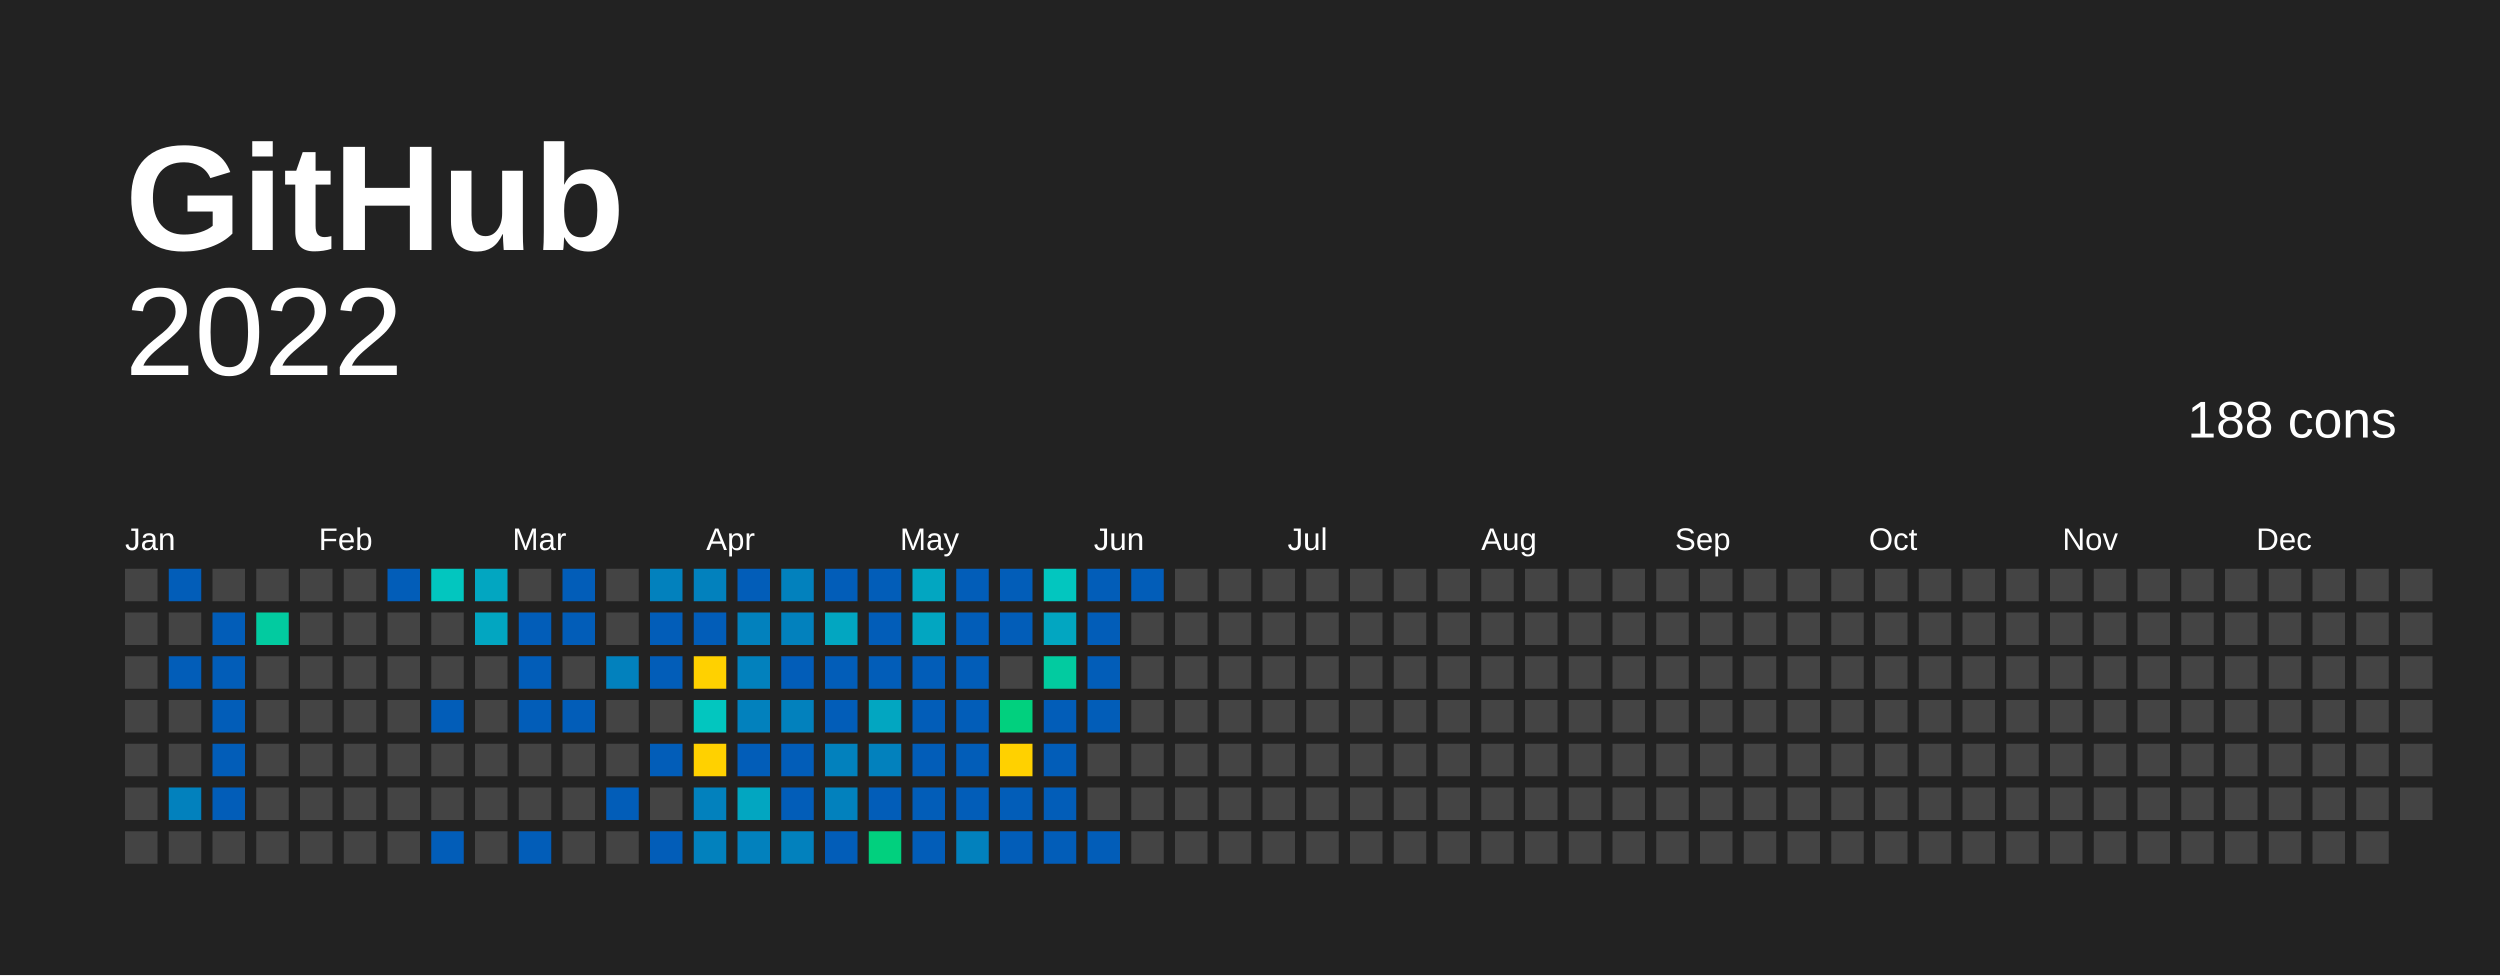
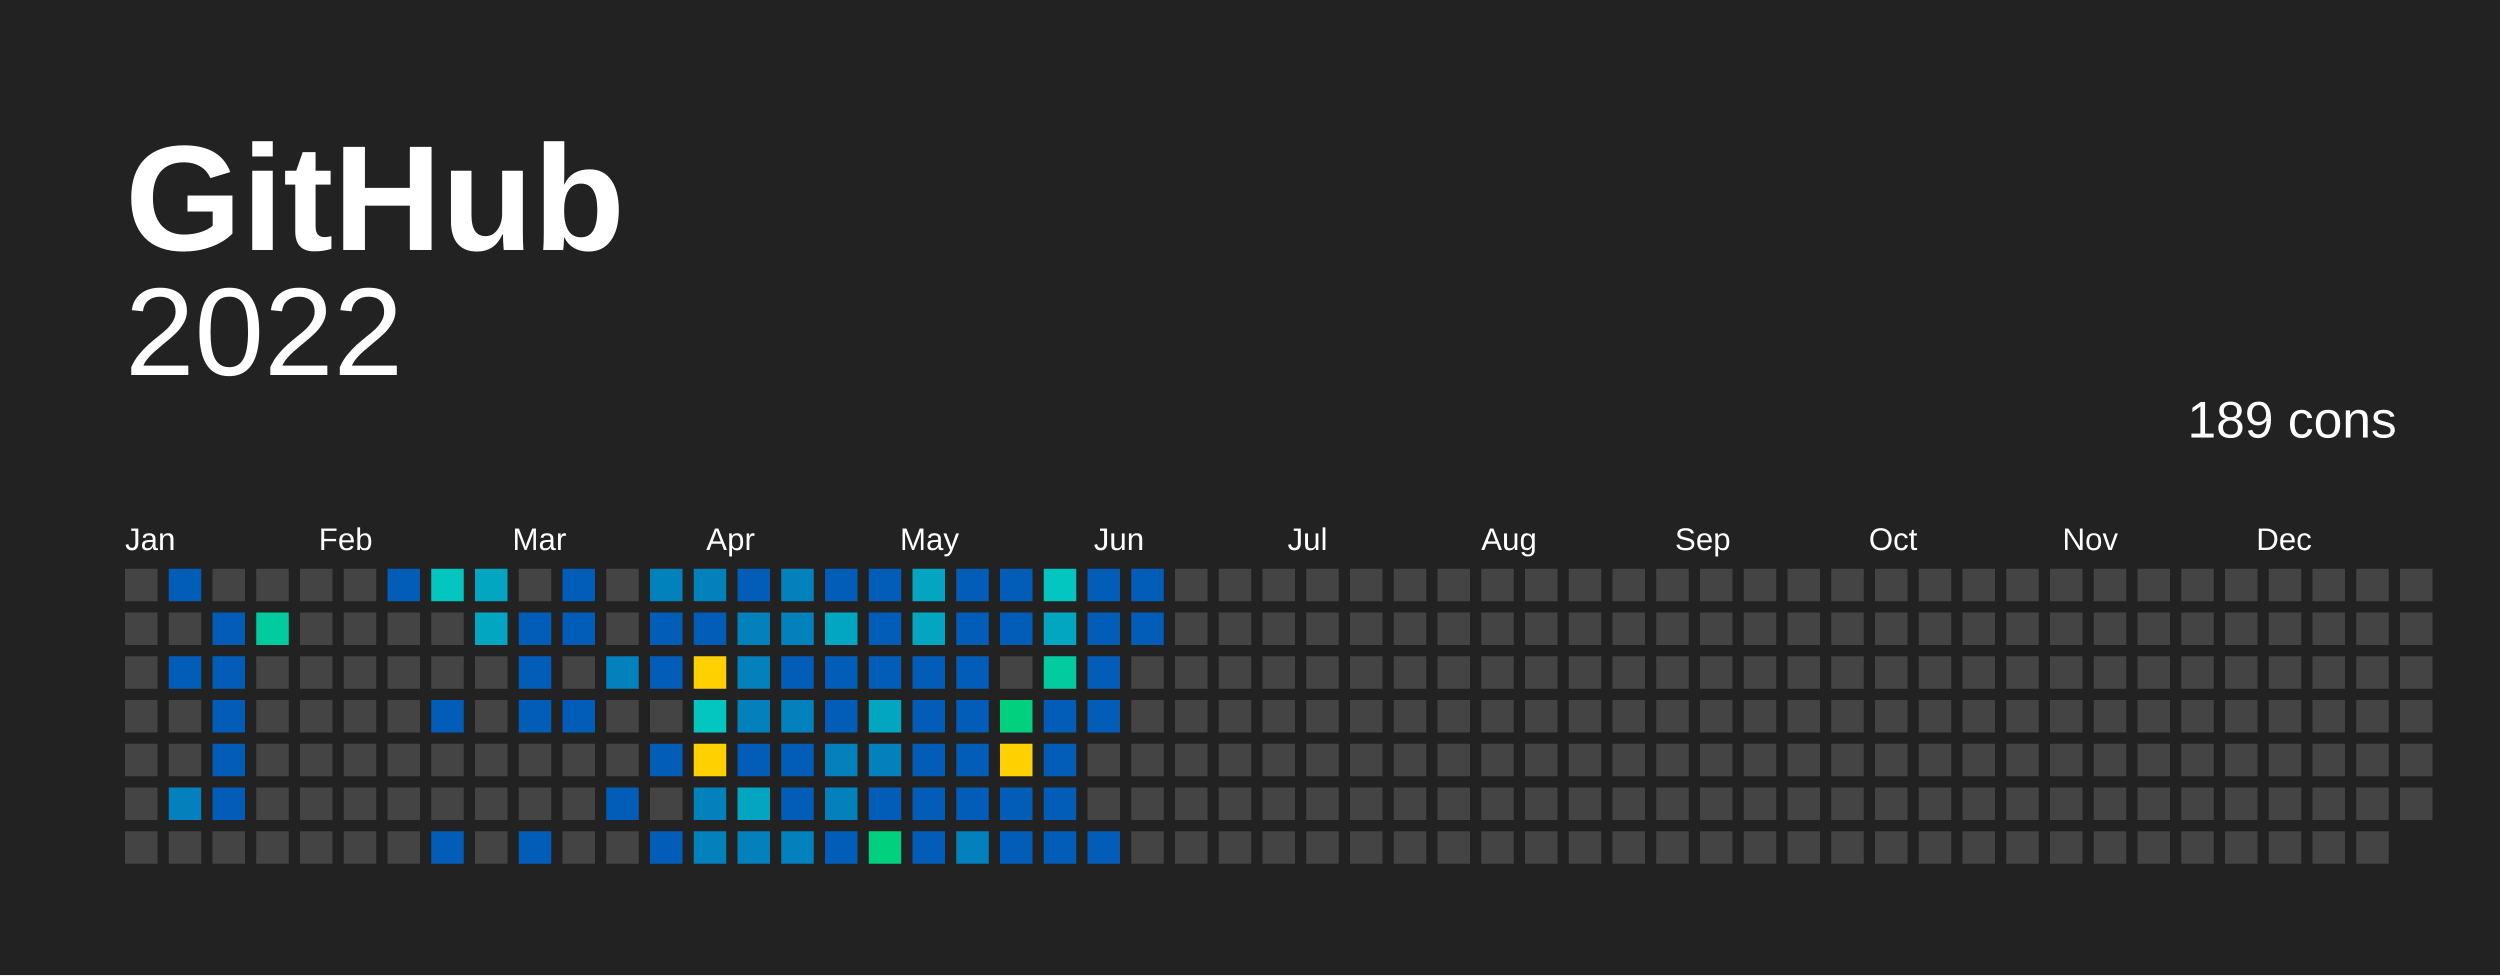
<svg xmlns="http://www.w3.org/2000/svg" baseProfile="full" height="78mm" version="1.1" viewBox="0,0,200,78" width="200mm">
  <defs />
  <rect fill="#222222" height="78" width="200" x="0" y="0" />
  <text fill="#FFFFFF" style="font-size:12px; font-family:Arial; font-weight:bold;" x="10" y="20">  GitHub</text>
  <text alignment-baseline="hanging" fill="#FFFFFF" style="font-size:10.0px; font-family:Arial;" x="10" y="30">2022</text>
-   <text alignment-baseline="hanging" fill="#FFFFFF" style="font-size:4.125px; font-family:Arial;" x="175" y="35">188 cons</text>
+   <text alignment-baseline="hanging" fill="#FFFFFF" style="font-size:4.125px; font-family:Arial;" x="175" y="35">189 cons</text>
  <text fill="#FFFFFF" style="font-size:2.5px; font-family:Arial" x="10.0" y="44">Jan</text>
  <text fill="#FFFFFF" style="font-size:2.5px; font-family:Arial" x="25.5" y="44">Feb</text>
  <text fill="#FFFFFF" style="font-size:2.5px; font-family:Arial" x="41.0" y="44">Mar</text>
  <text fill="#FFFFFF" style="font-size:2.5px; font-family:Arial" x="56.5" y="44">Apr</text>
  <text fill="#FFFFFF" style="font-size:2.5px; font-family:Arial" x="72.0" y="44">May</text>
  <text fill="#FFFFFF" style="font-size:2.5px; font-family:Arial" x="87.5" y="44">Jun</text>
  <text fill="#FFFFFF" style="font-size:2.5px; font-family:Arial" x="103.0" y="44">Jul</text>
  <text fill="#FFFFFF" style="font-size:2.5px; font-family:Arial" x="118.5" y="44">Aug</text>
  <text fill="#FFFFFF" style="font-size:2.5px; font-family:Arial" x="134.0" y="44">Sep</text>
  <text fill="#FFFFFF" style="font-size:2.5px; font-family:Arial" x="149.5" y="44">Oct</text>
  <text fill="#FFFFFF" style="font-size:2.5px; font-family:Arial" x="165.0" y="44">Nov</text>
  <text fill="#FFFFFF" style="font-size:2.5px; font-family:Arial" x="180.5" y="44">Dec</text>
  <rect fill="#444444" height="2.6" width="2.6" x="10.0" y="45.5" />
  <rect fill="#444444" height="2.6" width="2.6" x="10.0" y="49.0" />
  <rect fill="#444444" height="2.6" width="2.6" x="10.0" y="52.5" />
  <rect fill="#444444" height="2.6" width="2.6" x="10.0" y="56.0" />
  <rect fill="#444444" height="2.6" width="2.6" x="10.0" y="59.5" />
  <rect fill="#444444" height="2.6" width="2.6" x="10.0" y="63.0" />
  <rect fill="#444444" height="2.6" width="2.6" x="10.0" y="66.5" />
  <rect fill="#025db8" height="2.6" width="2.6" x="13.5" y="45.5" />
  <rect fill="#444444" height="2.6" width="2.6" x="13.5" y="49.0" />
  <rect fill="#025db8" height="2.6" width="2.6" x="13.5" y="52.5" />
  <rect fill="#444444" height="2.6" width="2.6" x="13.5" y="56.0" />
  <rect fill="#444444" height="2.6" width="2.6" x="13.5" y="59.5" />
  <rect fill="#0281bd" height="2.6" width="2.6" x="13.5" y="63.0" />
  <rect fill="#444444" height="2.6" width="2.6" x="13.5" y="66.5" />
  <rect fill="#444444" height="2.6" width="2.6" x="17.0" y="45.5" />
  <rect fill="#025db8" height="2.6" width="2.6" x="17.0" y="49.0" />
  <rect fill="#025db8" height="2.6" width="2.6" x="17.0" y="52.5" />
  <rect fill="#025db8" height="2.6" width="2.6" x="17.0" y="56.0" />
  <rect fill="#025db8" height="2.6" width="2.6" x="17.0" y="59.5" />
  <rect fill="#025db8" height="2.6" width="2.6" x="17.0" y="63.0" />
  <rect fill="#444444" height="2.6" width="2.6" x="17.0" y="66.5" />
  <rect fill="#444444" height="2.6" width="2.6" x="20.5" y="45.5" />
  <rect fill="#02cba0" height="2.6" width="2.6" x="20.5" y="49.0" />
  <rect fill="#444444" height="2.6" width="2.6" x="20.5" y="52.5" />
  <rect fill="#444444" height="2.6" width="2.6" x="20.5" y="56.0" />
  <rect fill="#444444" height="2.6" width="2.6" x="20.5" y="59.5" />
  <rect fill="#444444" height="2.6" width="2.6" x="20.5" y="63.0" />
  <rect fill="#444444" height="2.6" width="2.6" x="20.5" y="66.5" />
  <rect fill="#444444" height="2.6" width="2.6" x="24.0" y="45.5" />
  <rect fill="#444444" height="2.6" width="2.6" x="24.0" y="49.0" />
  <rect fill="#444444" height="2.6" width="2.6" x="24.0" y="52.5" />
  <rect fill="#444444" height="2.6" width="2.6" x="24.0" y="56.0" />
  <rect fill="#444444" height="2.6" width="2.6" x="24.0" y="59.5" />
  <rect fill="#444444" height="2.6" width="2.6" x="24.0" y="63.0" />
  <rect fill="#444444" height="2.6" width="2.6" x="24.0" y="66.5" />
  <rect fill="#444444" height="2.6" width="2.6" x="27.5" y="45.5" />
  <rect fill="#444444" height="2.6" width="2.6" x="27.5" y="49.0" />
  <rect fill="#444444" height="2.6" width="2.6" x="27.5" y="52.5" />
  <rect fill="#444444" height="2.6" width="2.6" x="27.5" y="56.0" />
  <rect fill="#444444" height="2.6" width="2.6" x="27.5" y="59.5" />
  <rect fill="#444444" height="2.6" width="2.6" x="27.5" y="63.0" />
  <rect fill="#444444" height="2.6" width="2.6" x="27.5" y="66.5" />
  <rect fill="#025db8" height="2.6" width="2.6" x="31.0" y="45.5" />
  <rect fill="#444444" height="2.6" width="2.6" x="31.0" y="49.0" />
  <rect fill="#444444" height="2.6" width="2.6" x="31.0" y="52.5" />
  <rect fill="#444444" height="2.6" width="2.6" x="31.0" y="56.0" />
  <rect fill="#444444" height="2.6" width="2.6" x="31.0" y="59.5" />
  <rect fill="#444444" height="2.6" width="2.6" x="31.0" y="63.0" />
  <rect fill="#444444" height="2.6" width="2.6" x="31.0" y="66.5" />
  <rect fill="#02c6bf" height="2.6" width="2.6" x="34.5" y="45.5" />
  <rect fill="#444444" height="2.6" width="2.6" x="34.5" y="49.0" />
  <rect fill="#444444" height="2.6" width="2.6" x="34.5" y="52.5" />
  <rect fill="#025db8" height="2.6" width="2.6" x="34.5" y="56.0" />
  <rect fill="#444444" height="2.6" width="2.6" x="34.5" y="59.5" />
  <rect fill="#444444" height="2.6" width="2.6" x="34.5" y="63.0" />
  <rect fill="#025db8" height="2.6" width="2.6" x="34.5" y="66.5" />
  <rect fill="#02a6c1" height="2.6" width="2.6" x="38.0" y="45.5" />
  <rect fill="#02a6c1" height="2.6" width="2.6" x="38.0" y="49.0" />
  <rect fill="#444444" height="2.6" width="2.6" x="38.0" y="52.5" />
  <rect fill="#444444" height="2.6" width="2.6" x="38.0" y="56.0" />
  <rect fill="#444444" height="2.6" width="2.6" x="38.0" y="59.5" />
  <rect fill="#444444" height="2.6" width="2.6" x="38.0" y="63.0" />
  <rect fill="#444444" height="2.6" width="2.6" x="38.0" y="66.5" />
  <rect fill="#444444" height="2.6" width="2.6" x="41.5" y="45.5" />
  <rect fill="#025db8" height="2.6" width="2.6" x="41.5" y="49.0" />
  <rect fill="#025db8" height="2.6" width="2.6" x="41.5" y="52.5" />
  <rect fill="#025db8" height="2.6" width="2.6" x="41.5" y="56.0" />
  <rect fill="#444444" height="2.6" width="2.6" x="41.5" y="59.5" />
  <rect fill="#444444" height="2.6" width="2.6" x="41.5" y="63.0" />
  <rect fill="#025db8" height="2.6" width="2.6" x="41.5" y="66.5" />
  <rect fill="#025db8" height="2.6" width="2.6" x="45.0" y="45.5" />
  <rect fill="#025db8" height="2.6" width="2.6" x="45.0" y="49.0" />
  <rect fill="#444444" height="2.6" width="2.6" x="45.0" y="52.5" />
  <rect fill="#025db8" height="2.6" width="2.6" x="45.0" y="56.0" />
  <rect fill="#444444" height="2.6" width="2.6" x="45.0" y="59.5" />
  <rect fill="#444444" height="2.6" width="2.6" x="45.0" y="63.0" />
  <rect fill="#444444" height="2.6" width="2.6" x="45.0" y="66.5" />
  <rect fill="#444444" height="2.6" width="2.6" x="48.5" y="45.5" />
  <rect fill="#444444" height="2.6" width="2.6" x="48.5" y="49.0" />
  <rect fill="#0281bd" height="2.6" width="2.6" x="48.5" y="52.5" />
  <rect fill="#444444" height="2.6" width="2.6" x="48.5" y="56.0" />
  <rect fill="#444444" height="2.6" width="2.6" x="48.5" y="59.5" />
  <rect fill="#025db8" height="2.6" width="2.6" x="48.5" y="63.0" />
  <rect fill="#444444" height="2.6" width="2.6" x="48.5" y="66.5" />
  <rect fill="#0281bd" height="2.6" width="2.6" x="52.0" y="45.5" />
  <rect fill="#025db8" height="2.6" width="2.6" x="52.0" y="49.0" />
  <rect fill="#025db8" height="2.6" width="2.6" x="52.0" y="52.5" />
  <rect fill="#444444" height="2.6" width="2.6" x="52.0" y="56.0" />
  <rect fill="#025db8" height="2.6" width="2.6" x="52.0" y="59.5" />
  <rect fill="#444444" height="2.6" width="2.6" x="52.0" y="63.0" />
  <rect fill="#025db8" height="2.6" width="2.6" x="52.0" y="66.5" />
  <rect fill="#0281bd" height="2.6" width="2.6" x="55.5" y="45.5" />
  <rect fill="#025db8" height="2.6" width="2.6" x="55.5" y="49.0" />
  <rect fill="#ffd100" height="2.6" width="2.6" x="55.5" y="52.5" />
  <rect fill="#02c6bf" height="2.6" width="2.6" x="55.5" y="56.0" />
  <rect fill="#ffd100" height="2.6" width="2.6" x="55.5" y="59.5" />
  <rect fill="#0281bd" height="2.6" width="2.6" x="55.5" y="63.0" />
  <rect fill="#0281bd" height="2.6" width="2.6" x="55.5" y="66.5" />
  <rect fill="#025db8" height="2.6" width="2.6" x="59.0" y="45.5" />
  <rect fill="#0281bd" height="2.6" width="2.6" x="59.0" y="49.0" />
  <rect fill="#0281bd" height="2.6" width="2.6" x="59.0" y="52.5" />
  <rect fill="#0281bd" height="2.6" width="2.6" x="59.0" y="56.0" />
  <rect fill="#025db8" height="2.6" width="2.6" x="59.0" y="59.5" />
  <rect fill="#02a6c1" height="2.6" width="2.6" x="59.0" y="63.0" />
  <rect fill="#0281bd" height="2.6" width="2.6" x="59.0" y="66.5" />
  <rect fill="#0281bd" height="2.6" width="2.6" x="62.5" y="45.5" />
  <rect fill="#0281bd" height="2.6" width="2.6" x="62.5" y="49.0" />
  <rect fill="#025db8" height="2.6" width="2.6" x="62.5" y="52.5" />
  <rect fill="#0281bd" height="2.6" width="2.6" x="62.5" y="56.0" />
  <rect fill="#025db8" height="2.6" width="2.6" x="62.5" y="59.5" />
  <rect fill="#025db8" height="2.6" width="2.6" x="62.5" y="63.0" />
  <rect fill="#0281bd" height="2.6" width="2.6" x="62.5" y="66.5" />
  <rect fill="#025db8" height="2.6" width="2.6" x="66.0" y="45.5" />
  <rect fill="#02a6c1" height="2.6" width="2.6" x="66.0" y="49.0" />
  <rect fill="#025db8" height="2.6" width="2.6" x="66.0" y="52.5" />
  <rect fill="#025db8" height="2.6" width="2.6" x="66.0" y="56.0" />
  <rect fill="#0281bd" height="2.6" width="2.6" x="66.0" y="59.5" />
  <rect fill="#0281bd" height="2.6" width="2.6" x="66.0" y="63.0" />
  <rect fill="#025db8" height="2.6" width="2.6" x="66.0" y="66.5" />
  <rect fill="#025db8" height="2.6" width="2.6" x="69.5" y="45.5" />
  <rect fill="#025db8" height="2.6" width="2.6" x="69.5" y="49.0" />
  <rect fill="#025db8" height="2.6" width="2.6" x="69.5" y="52.5" />
  <rect fill="#02a6c1" height="2.6" width="2.6" x="69.5" y="56.0" />
  <rect fill="#0281bd" height="2.6" width="2.6" x="69.5" y="59.5" />
  <rect fill="#025db8" height="2.6" width="2.6" x="69.5" y="63.0" />
  <rect fill="#01d07e" height="2.6" width="2.6" x="69.5" y="66.5" />
  <rect fill="#02a6c1" height="2.6" width="2.6" x="73.0" y="45.5" />
  <rect fill="#02a6c1" height="2.6" width="2.6" x="73.0" y="49.0" />
  <rect fill="#025db8" height="2.6" width="2.6" x="73.0" y="52.5" />
  <rect fill="#025db8" height="2.6" width="2.6" x="73.0" y="56.0" />
  <rect fill="#025db8" height="2.6" width="2.6" x="73.0" y="59.5" />
  <rect fill="#025db8" height="2.6" width="2.6" x="73.0" y="63.0" />
  <rect fill="#025db8" height="2.6" width="2.6" x="73.0" y="66.5" />
  <rect fill="#025db8" height="2.6" width="2.6" x="76.5" y="45.5" />
  <rect fill="#025db8" height="2.6" width="2.6" x="76.5" y="49.0" />
  <rect fill="#025db8" height="2.6" width="2.6" x="76.5" y="52.5" />
  <rect fill="#025db8" height="2.6" width="2.6" x="76.5" y="56.0" />
  <rect fill="#025db8" height="2.6" width="2.6" x="76.5" y="59.5" />
  <rect fill="#025db8" height="2.6" width="2.6" x="76.5" y="63.0" />
  <rect fill="#0281bd" height="2.6" width="2.6" x="76.5" y="66.5" />
  <rect fill="#025db8" height="2.6" width="2.6" x="80.0" y="45.5" />
  <rect fill="#025db8" height="2.6" width="2.6" x="80.0" y="49.0" />
  <rect fill="#444444" height="2.6" width="2.6" x="80.0" y="52.5" />
  <rect fill="#01d07e" height="2.6" width="2.6" x="80.0" y="56.0" />
  <rect fill="#FFD100" height="2.6" width="2.6" x="80.0" y="59.5" />
  <rect fill="#025db8" height="2.6" width="2.6" x="80.0" y="63.0" />
  <rect fill="#025db8" height="2.6" width="2.6" x="80.0" y="66.5" />
  <rect fill="#02c6bf" height="2.6" width="2.6" x="83.5" y="45.5" />
  <rect fill="#02a6c1" height="2.6" width="2.6" x="83.5" y="49.0" />
  <rect fill="#02cba0" height="2.6" width="2.6" x="83.5" y="52.5" />
  <rect fill="#025db8" height="2.6" width="2.6" x="83.5" y="56.0" />
  <rect fill="#025db8" height="2.6" width="2.6" x="83.5" y="59.5" />
  <rect fill="#025db8" height="2.6" width="2.6" x="83.5" y="63.0" />
  <rect fill="#025db8" height="2.6" width="2.6" x="83.5" y="66.5" />
  <rect fill="#025db8" height="2.6" width="2.6" x="87.0" y="45.5" />
  <rect fill="#025db8" height="2.6" width="2.6" x="87.0" y="49.0" />
  <rect fill="#025db8" height="2.6" width="2.6" x="87.0" y="52.5" />
  <rect fill="#025db8" height="2.6" width="2.6" x="87.0" y="56.0" />
  <rect fill="#444444" height="2.6" width="2.6" x="87.0" y="59.5" />
  <rect fill="#444444" height="2.6" width="2.6" x="87.0" y="63.0" />
  <rect fill="#025db8" height="2.6" width="2.6" x="87.0" y="66.5" />
  <rect fill="#025db8" height="2.6" width="2.6" x="90.5" y="45.5" />
-   <rect fill="#444444" height="2.6" width="2.6" x="90.5" y="49.0" />
+   <rect fill="#025db8" height="2.6" width="2.6" x="90.5" y="49.0" />
  <rect fill="#444444" height="2.6" width="2.6" x="90.5" y="52.5" />
  <rect fill="#444444" height="2.6" width="2.6" x="90.5" y="56.0" />
  <rect fill="#444444" height="2.6" width="2.6" x="90.5" y="59.5" />
  <rect fill="#444444" height="2.6" width="2.6" x="90.5" y="63.0" />
  <rect fill="#444444" height="2.6" width="2.6" x="90.5" y="66.5" />
  <rect fill="#444444" height="2.6" width="2.6" x="94.0" y="45.5" />
  <rect fill="#444444" height="2.6" width="2.6" x="94.0" y="49.0" />
  <rect fill="#444444" height="2.6" width="2.6" x="94.0" y="52.5" />
  <rect fill="#444444" height="2.6" width="2.6" x="94.0" y="56.0" />
  <rect fill="#444444" height="2.6" width="2.6" x="94.0" y="59.5" />
  <rect fill="#444444" height="2.6" width="2.6" x="94.0" y="63.0" />
  <rect fill="#444444" height="2.6" width="2.6" x="94.0" y="66.5" />
  <rect fill="#444444" height="2.6" width="2.6" x="97.5" y="45.5" />
  <rect fill="#444444" height="2.6" width="2.6" x="97.5" y="49.0" />
  <rect fill="#444444" height="2.6" width="2.6" x="97.5" y="52.5" />
  <rect fill="#444444" height="2.6" width="2.6" x="97.5" y="56.0" />
  <rect fill="#444444" height="2.6" width="2.6" x="97.5" y="59.5" />
  <rect fill="#444444" height="2.6" width="2.6" x="97.5" y="63.0" />
  <rect fill="#444444" height="2.6" width="2.6" x="97.5" y="66.5" />
  <rect fill="#444444" height="2.6" width="2.6" x="101.0" y="45.5" />
  <rect fill="#444444" height="2.6" width="2.6" x="101.0" y="49.0" />
  <rect fill="#444444" height="2.6" width="2.6" x="101.0" y="52.5" />
  <rect fill="#444444" height="2.6" width="2.6" x="101.0" y="56.0" />
  <rect fill="#444444" height="2.6" width="2.6" x="101.0" y="59.5" />
  <rect fill="#444444" height="2.6" width="2.6" x="101.0" y="63.0" />
  <rect fill="#444444" height="2.6" width="2.6" x="101.0" y="66.5" />
  <rect fill="#444444" height="2.6" width="2.6" x="104.5" y="45.5" />
  <rect fill="#444444" height="2.6" width="2.6" x="104.5" y="49.0" />
  <rect fill="#444444" height="2.6" width="2.6" x="104.5" y="52.5" />
  <rect fill="#444444" height="2.6" width="2.6" x="104.5" y="56.0" />
  <rect fill="#444444" height="2.6" width="2.6" x="104.5" y="59.5" />
  <rect fill="#444444" height="2.6" width="2.6" x="104.5" y="63.0" />
  <rect fill="#444444" height="2.6" width="2.6" x="104.5" y="66.5" />
  <rect fill="#444444" height="2.6" width="2.6" x="108.0" y="45.5" />
  <rect fill="#444444" height="2.6" width="2.6" x="108.0" y="49.0" />
  <rect fill="#444444" height="2.6" width="2.6" x="108.0" y="52.5" />
  <rect fill="#444444" height="2.6" width="2.6" x="108.0" y="56.0" />
  <rect fill="#444444" height="2.6" width="2.6" x="108.0" y="59.5" />
  <rect fill="#444444" height="2.6" width="2.6" x="108.0" y="63.0" />
  <rect fill="#444444" height="2.6" width="2.6" x="108.0" y="66.5" />
  <rect fill="#444444" height="2.6" width="2.6" x="111.5" y="45.5" />
  <rect fill="#444444" height="2.6" width="2.6" x="111.5" y="49.0" />
  <rect fill="#444444" height="2.6" width="2.6" x="111.5" y="52.5" />
  <rect fill="#444444" height="2.6" width="2.6" x="111.5" y="56.0" />
  <rect fill="#444444" height="2.6" width="2.6" x="111.5" y="59.5" />
  <rect fill="#444444" height="2.6" width="2.6" x="111.5" y="63.0" />
  <rect fill="#444444" height="2.6" width="2.6" x="111.5" y="66.5" />
  <rect fill="#444444" height="2.6" width="2.6" x="115.0" y="45.5" />
  <rect fill="#444444" height="2.6" width="2.6" x="115.0" y="49.0" />
  <rect fill="#444444" height="2.6" width="2.6" x="115.0" y="52.5" />
  <rect fill="#444444" height="2.6" width="2.6" x="115.0" y="56.0" />
  <rect fill="#444444" height="2.6" width="2.6" x="115.0" y="59.5" />
  <rect fill="#444444" height="2.6" width="2.6" x="115.0" y="63.0" />
  <rect fill="#444444" height="2.6" width="2.6" x="115.0" y="66.5" />
  <rect fill="#444444" height="2.6" width="2.6" x="118.5" y="45.5" />
  <rect fill="#444444" height="2.6" width="2.6" x="118.5" y="49.0" />
  <rect fill="#444444" height="2.6" width="2.6" x="118.5" y="52.5" />
  <rect fill="#444444" height="2.6" width="2.6" x="118.5" y="56.0" />
  <rect fill="#444444" height="2.6" width="2.6" x="118.5" y="59.5" />
  <rect fill="#444444" height="2.6" width="2.6" x="118.5" y="63.0" />
  <rect fill="#444444" height="2.6" width="2.6" x="118.5" y="66.5" />
  <rect fill="#444444" height="2.6" width="2.6" x="122.0" y="45.5" />
  <rect fill="#444444" height="2.6" width="2.6" x="122.0" y="49.0" />
  <rect fill="#444444" height="2.6" width="2.6" x="122.0" y="52.5" />
  <rect fill="#444444" height="2.6" width="2.6" x="122.0" y="56.0" />
  <rect fill="#444444" height="2.6" width="2.6" x="122.0" y="59.5" />
  <rect fill="#444444" height="2.6" width="2.6" x="122.0" y="63.0" />
  <rect fill="#444444" height="2.6" width="2.6" x="122.0" y="66.5" />
  <rect fill="#444444" height="2.6" width="2.6" x="125.5" y="45.5" />
  <rect fill="#444444" height="2.6" width="2.6" x="125.5" y="49.0" />
  <rect fill="#444444" height="2.6" width="2.6" x="125.5" y="52.5" />
  <rect fill="#444444" height="2.6" width="2.6" x="125.5" y="56.0" />
  <rect fill="#444444" height="2.6" width="2.6" x="125.5" y="59.5" />
  <rect fill="#444444" height="2.6" width="2.6" x="125.5" y="63.0" />
  <rect fill="#444444" height="2.6" width="2.6" x="125.5" y="66.5" />
  <rect fill="#444444" height="2.6" width="2.6" x="129.0" y="45.5" />
  <rect fill="#444444" height="2.6" width="2.6" x="129.0" y="49.0" />
  <rect fill="#444444" height="2.6" width="2.6" x="129.0" y="52.5" />
  <rect fill="#444444" height="2.6" width="2.6" x="129.0" y="56.0" />
  <rect fill="#444444" height="2.6" width="2.6" x="129.0" y="59.5" />
  <rect fill="#444444" height="2.6" width="2.6" x="129.0" y="63.0" />
  <rect fill="#444444" height="2.6" width="2.6" x="129.0" y="66.5" />
  <rect fill="#444444" height="2.6" width="2.6" x="132.5" y="45.5" />
  <rect fill="#444444" height="2.6" width="2.6" x="132.5" y="49.0" />
  <rect fill="#444444" height="2.6" width="2.6" x="132.5" y="52.5" />
  <rect fill="#444444" height="2.6" width="2.6" x="132.5" y="56.0" />
  <rect fill="#444444" height="2.6" width="2.6" x="132.5" y="59.5" />
  <rect fill="#444444" height="2.6" width="2.6" x="132.5" y="63.0" />
  <rect fill="#444444" height="2.6" width="2.6" x="132.5" y="66.5" />
  <rect fill="#444444" height="2.6" width="2.6" x="136.0" y="45.5" />
  <rect fill="#444444" height="2.6" width="2.6" x="136.0" y="49.0" />
  <rect fill="#444444" height="2.6" width="2.6" x="136.0" y="52.5" />
  <rect fill="#444444" height="2.6" width="2.6" x="136.0" y="56.0" />
  <rect fill="#444444" height="2.6" width="2.6" x="136.0" y="59.5" />
  <rect fill="#444444" height="2.6" width="2.6" x="136.0" y="63.0" />
  <rect fill="#444444" height="2.6" width="2.6" x="136.0" y="66.5" />
  <rect fill="#444444" height="2.6" width="2.6" x="139.5" y="45.5" />
  <rect fill="#444444" height="2.6" width="2.6" x="139.5" y="49.0" />
  <rect fill="#444444" height="2.6" width="2.6" x="139.5" y="52.5" />
  <rect fill="#444444" height="2.6" width="2.6" x="139.5" y="56.0" />
  <rect fill="#444444" height="2.6" width="2.6" x="139.5" y="59.5" />
  <rect fill="#444444" height="2.6" width="2.6" x="139.5" y="63.0" />
  <rect fill="#444444" height="2.6" width="2.6" x="139.5" y="66.5" />
  <rect fill="#444444" height="2.6" width="2.6" x="143.0" y="45.5" />
  <rect fill="#444444" height="2.6" width="2.6" x="143.0" y="49.0" />
  <rect fill="#444444" height="2.6" width="2.6" x="143.0" y="52.5" />
  <rect fill="#444444" height="2.6" width="2.6" x="143.0" y="56.0" />
  <rect fill="#444444" height="2.6" width="2.6" x="143.0" y="59.5" />
  <rect fill="#444444" height="2.6" width="2.6" x="143.0" y="63.0" />
  <rect fill="#444444" height="2.6" width="2.6" x="143.0" y="66.5" />
  <rect fill="#444444" height="2.6" width="2.6" x="146.5" y="45.5" />
  <rect fill="#444444" height="2.6" width="2.6" x="146.5" y="49.0" />
  <rect fill="#444444" height="2.6" width="2.6" x="146.5" y="52.5" />
  <rect fill="#444444" height="2.6" width="2.6" x="146.5" y="56.0" />
  <rect fill="#444444" height="2.6" width="2.6" x="146.5" y="59.5" />
  <rect fill="#444444" height="2.6" width="2.6" x="146.5" y="63.0" />
  <rect fill="#444444" height="2.6" width="2.6" x="146.5" y="66.5" />
  <rect fill="#444444" height="2.6" width="2.6" x="150.0" y="45.5" />
  <rect fill="#444444" height="2.6" width="2.6" x="150.0" y="49.0" />
  <rect fill="#444444" height="2.6" width="2.6" x="150.0" y="52.5" />
  <rect fill="#444444" height="2.6" width="2.6" x="150.0" y="56.0" />
  <rect fill="#444444" height="2.6" width="2.6" x="150.0" y="59.5" />
  <rect fill="#444444" height="2.6" width="2.6" x="150.0" y="63.0" />
  <rect fill="#444444" height="2.6" width="2.6" x="150.0" y="66.5" />
  <rect fill="#444444" height="2.6" width="2.6" x="153.5" y="45.5" />
  <rect fill="#444444" height="2.6" width="2.6" x="153.5" y="49.0" />
  <rect fill="#444444" height="2.6" width="2.6" x="153.5" y="52.5" />
  <rect fill="#444444" height="2.6" width="2.6" x="153.5" y="56.0" />
  <rect fill="#444444" height="2.6" width="2.6" x="153.5" y="59.5" />
  <rect fill="#444444" height="2.6" width="2.6" x="153.5" y="63.0" />
  <rect fill="#444444" height="2.6" width="2.6" x="153.5" y="66.5" />
  <rect fill="#444444" height="2.6" width="2.6" x="157.0" y="45.5" />
  <rect fill="#444444" height="2.6" width="2.6" x="157.0" y="49.0" />
  <rect fill="#444444" height="2.6" width="2.6" x="157.0" y="52.5" />
  <rect fill="#444444" height="2.6" width="2.6" x="157.0" y="56.0" />
  <rect fill="#444444" height="2.6" width="2.6" x="157.0" y="59.5" />
  <rect fill="#444444" height="2.6" width="2.6" x="157.0" y="63.0" />
  <rect fill="#444444" height="2.6" width="2.6" x="157.0" y="66.5" />
  <rect fill="#444444" height="2.6" width="2.6" x="160.5" y="45.5" />
  <rect fill="#444444" height="2.6" width="2.6" x="160.5" y="49.0" />
  <rect fill="#444444" height="2.6" width="2.6" x="160.5" y="52.5" />
  <rect fill="#444444" height="2.6" width="2.6" x="160.5" y="56.0" />
  <rect fill="#444444" height="2.6" width="2.6" x="160.5" y="59.5" />
  <rect fill="#444444" height="2.6" width="2.6" x="160.5" y="63.0" />
  <rect fill="#444444" height="2.6" width="2.6" x="160.5" y="66.5" />
  <rect fill="#444444" height="2.6" width="2.6" x="164.0" y="45.5" />
  <rect fill="#444444" height="2.6" width="2.6" x="164.0" y="49.0" />
  <rect fill="#444444" height="2.6" width="2.6" x="164.0" y="52.5" />
  <rect fill="#444444" height="2.6" width="2.6" x="164.0" y="56.0" />
  <rect fill="#444444" height="2.6" width="2.6" x="164.0" y="59.5" />
  <rect fill="#444444" height="2.6" width="2.6" x="164.0" y="63.0" />
  <rect fill="#444444" height="2.6" width="2.6" x="164.0" y="66.5" />
  <rect fill="#444444" height="2.6" width="2.6" x="167.5" y="45.5" />
  <rect fill="#444444" height="2.6" width="2.6" x="167.5" y="49.0" />
  <rect fill="#444444" height="2.6" width="2.6" x="167.5" y="52.5" />
  <rect fill="#444444" height="2.6" width="2.6" x="167.5" y="56.0" />
  <rect fill="#444444" height="2.6" width="2.6" x="167.5" y="59.5" />
  <rect fill="#444444" height="2.6" width="2.6" x="167.5" y="63.0" />
  <rect fill="#444444" height="2.6" width="2.6" x="167.5" y="66.5" />
  <rect fill="#444444" height="2.6" width="2.6" x="171.0" y="45.5" />
  <rect fill="#444444" height="2.6" width="2.6" x="171.0" y="49.0" />
  <rect fill="#444444" height="2.6" width="2.6" x="171.0" y="52.5" />
  <rect fill="#444444" height="2.6" width="2.6" x="171.0" y="56.0" />
  <rect fill="#444444" height="2.6" width="2.6" x="171.0" y="59.5" />
  <rect fill="#444444" height="2.6" width="2.6" x="171.0" y="63.0" />
  <rect fill="#444444" height="2.6" width="2.6" x="171.0" y="66.5" />
  <rect fill="#444444" height="2.6" width="2.6" x="174.5" y="45.5" />
  <rect fill="#444444" height="2.6" width="2.6" x="174.5" y="49.0" />
  <rect fill="#444444" height="2.6" width="2.6" x="174.5" y="52.5" />
  <rect fill="#444444" height="2.6" width="2.6" x="174.5" y="56.0" />
  <rect fill="#444444" height="2.6" width="2.6" x="174.5" y="59.5" />
  <rect fill="#444444" height="2.6" width="2.6" x="174.5" y="63.0" />
  <rect fill="#444444" height="2.6" width="2.6" x="174.5" y="66.5" />
  <rect fill="#444444" height="2.6" width="2.6" x="178.0" y="45.5" />
  <rect fill="#444444" height="2.6" width="2.6" x="178.0" y="49.0" />
  <rect fill="#444444" height="2.6" width="2.6" x="178.0" y="52.5" />
  <rect fill="#444444" height="2.6" width="2.6" x="178.0" y="56.0" />
  <rect fill="#444444" height="2.6" width="2.6" x="178.0" y="59.5" />
  <rect fill="#444444" height="2.6" width="2.6" x="178.0" y="63.0" />
  <rect fill="#444444" height="2.6" width="2.6" x="178.0" y="66.5" />
  <rect fill="#444444" height="2.6" width="2.6" x="181.5" y="45.5" />
  <rect fill="#444444" height="2.6" width="2.6" x="181.5" y="49.0" />
  <rect fill="#444444" height="2.6" width="2.6" x="181.5" y="52.5" />
  <rect fill="#444444" height="2.6" width="2.6" x="181.5" y="56.0" />
  <rect fill="#444444" height="2.6" width="2.6" x="181.5" y="59.5" />
  <rect fill="#444444" height="2.6" width="2.6" x="181.5" y="63.0" />
  <rect fill="#444444" height="2.6" width="2.6" x="181.5" y="66.5" />
  <rect fill="#444444" height="2.6" width="2.6" x="185.0" y="45.5" />
  <rect fill="#444444" height="2.6" width="2.6" x="185.0" y="49.0" />
  <rect fill="#444444" height="2.6" width="2.6" x="185.0" y="52.5" />
  <rect fill="#444444" height="2.6" width="2.6" x="185.0" y="56.0" />
  <rect fill="#444444" height="2.6" width="2.6" x="185.0" y="59.5" />
  <rect fill="#444444" height="2.6" width="2.6" x="185.0" y="63.0" />
  <rect fill="#444444" height="2.6" width="2.6" x="185.0" y="66.5" />
  <rect fill="#444444" height="2.6" width="2.6" x="188.5" y="45.5" />
  <rect fill="#444444" height="2.6" width="2.6" x="188.5" y="49.0" />
  <rect fill="#444444" height="2.6" width="2.6" x="188.5" y="52.5" />
  <rect fill="#444444" height="2.6" width="2.6" x="188.5" y="56.0" />
  <rect fill="#444444" height="2.6" width="2.6" x="188.5" y="59.5" />
  <rect fill="#444444" height="2.6" width="2.6" x="188.5" y="63.0" />
  <rect fill="#444444" height="2.6" width="2.6" x="188.5" y="66.5" />
  <rect fill="#444444" height="2.6" width="2.6" x="192.0" y="45.5" />
  <rect fill="#444444" height="2.6" width="2.6" x="192.0" y="49.0" />
  <rect fill="#444444" height="2.6" width="2.6" x="192.0" y="52.5" />
  <rect fill="#444444" height="2.6" width="2.6" x="192.0" y="56.0" />
  <rect fill="#444444" height="2.6" width="2.6" x="192.0" y="59.5" />
  <rect fill="#444444" height="2.6" width="2.6" x="192.0" y="63.0" />
</svg>
